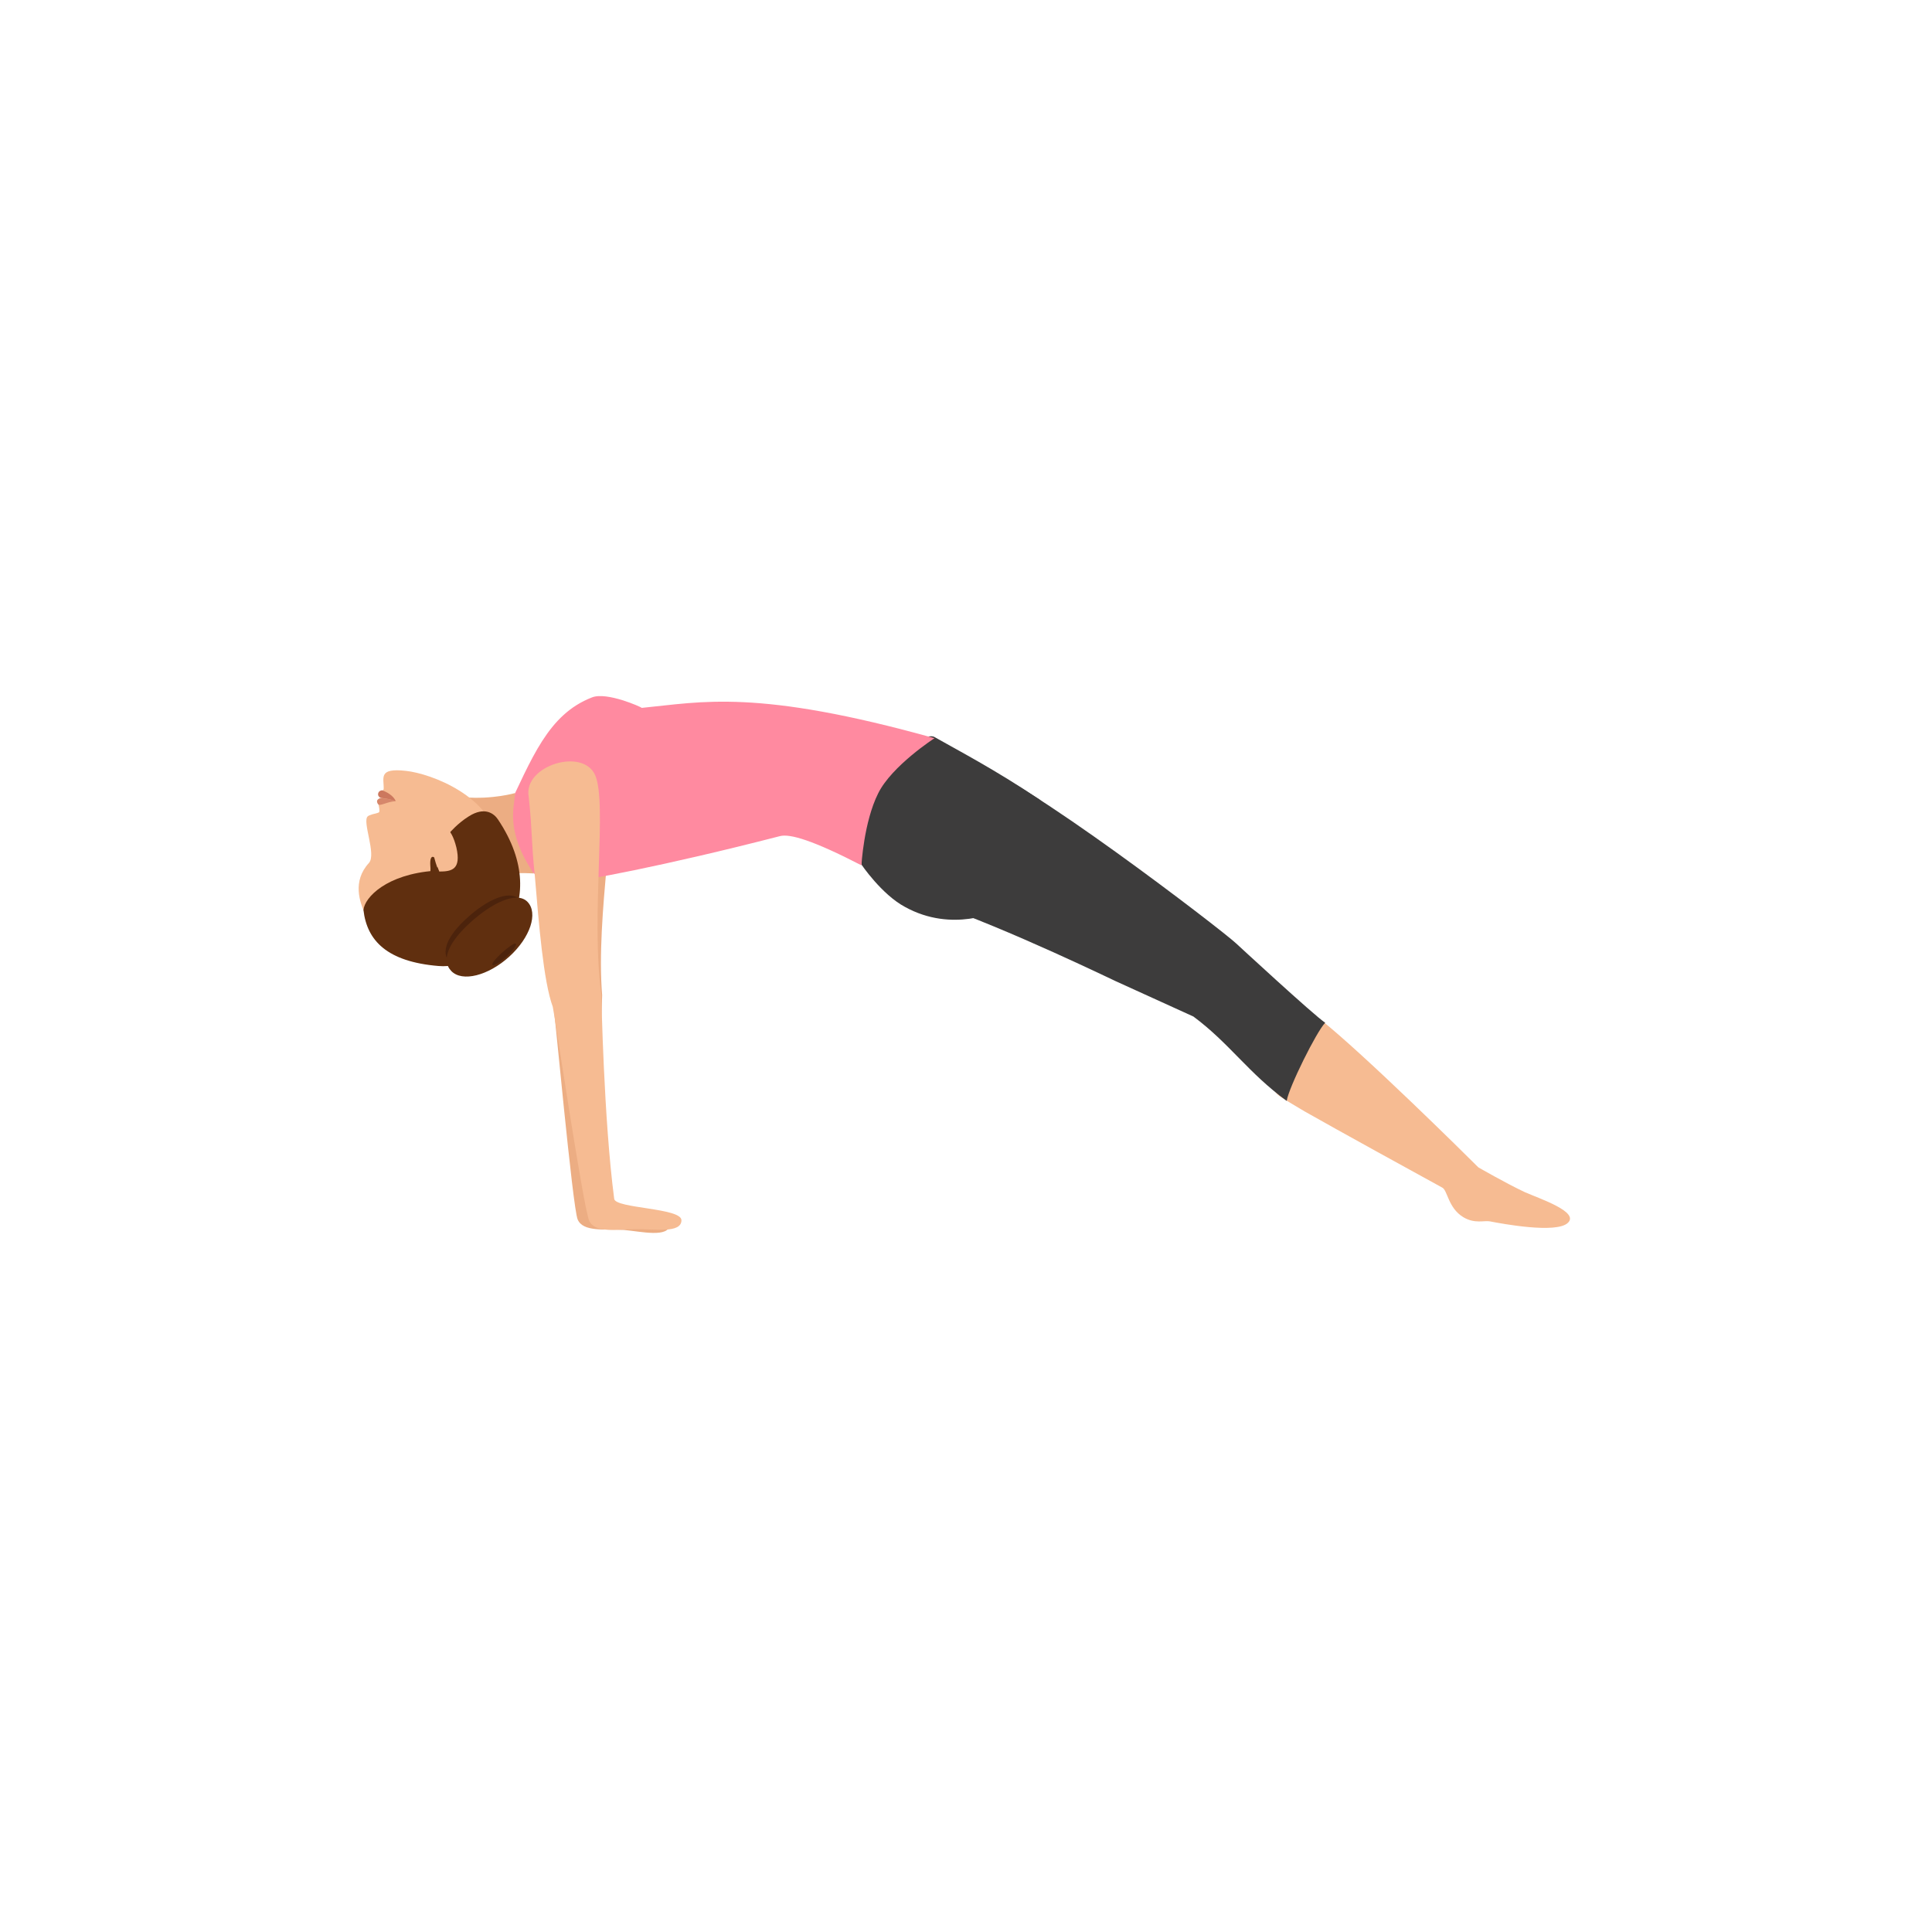
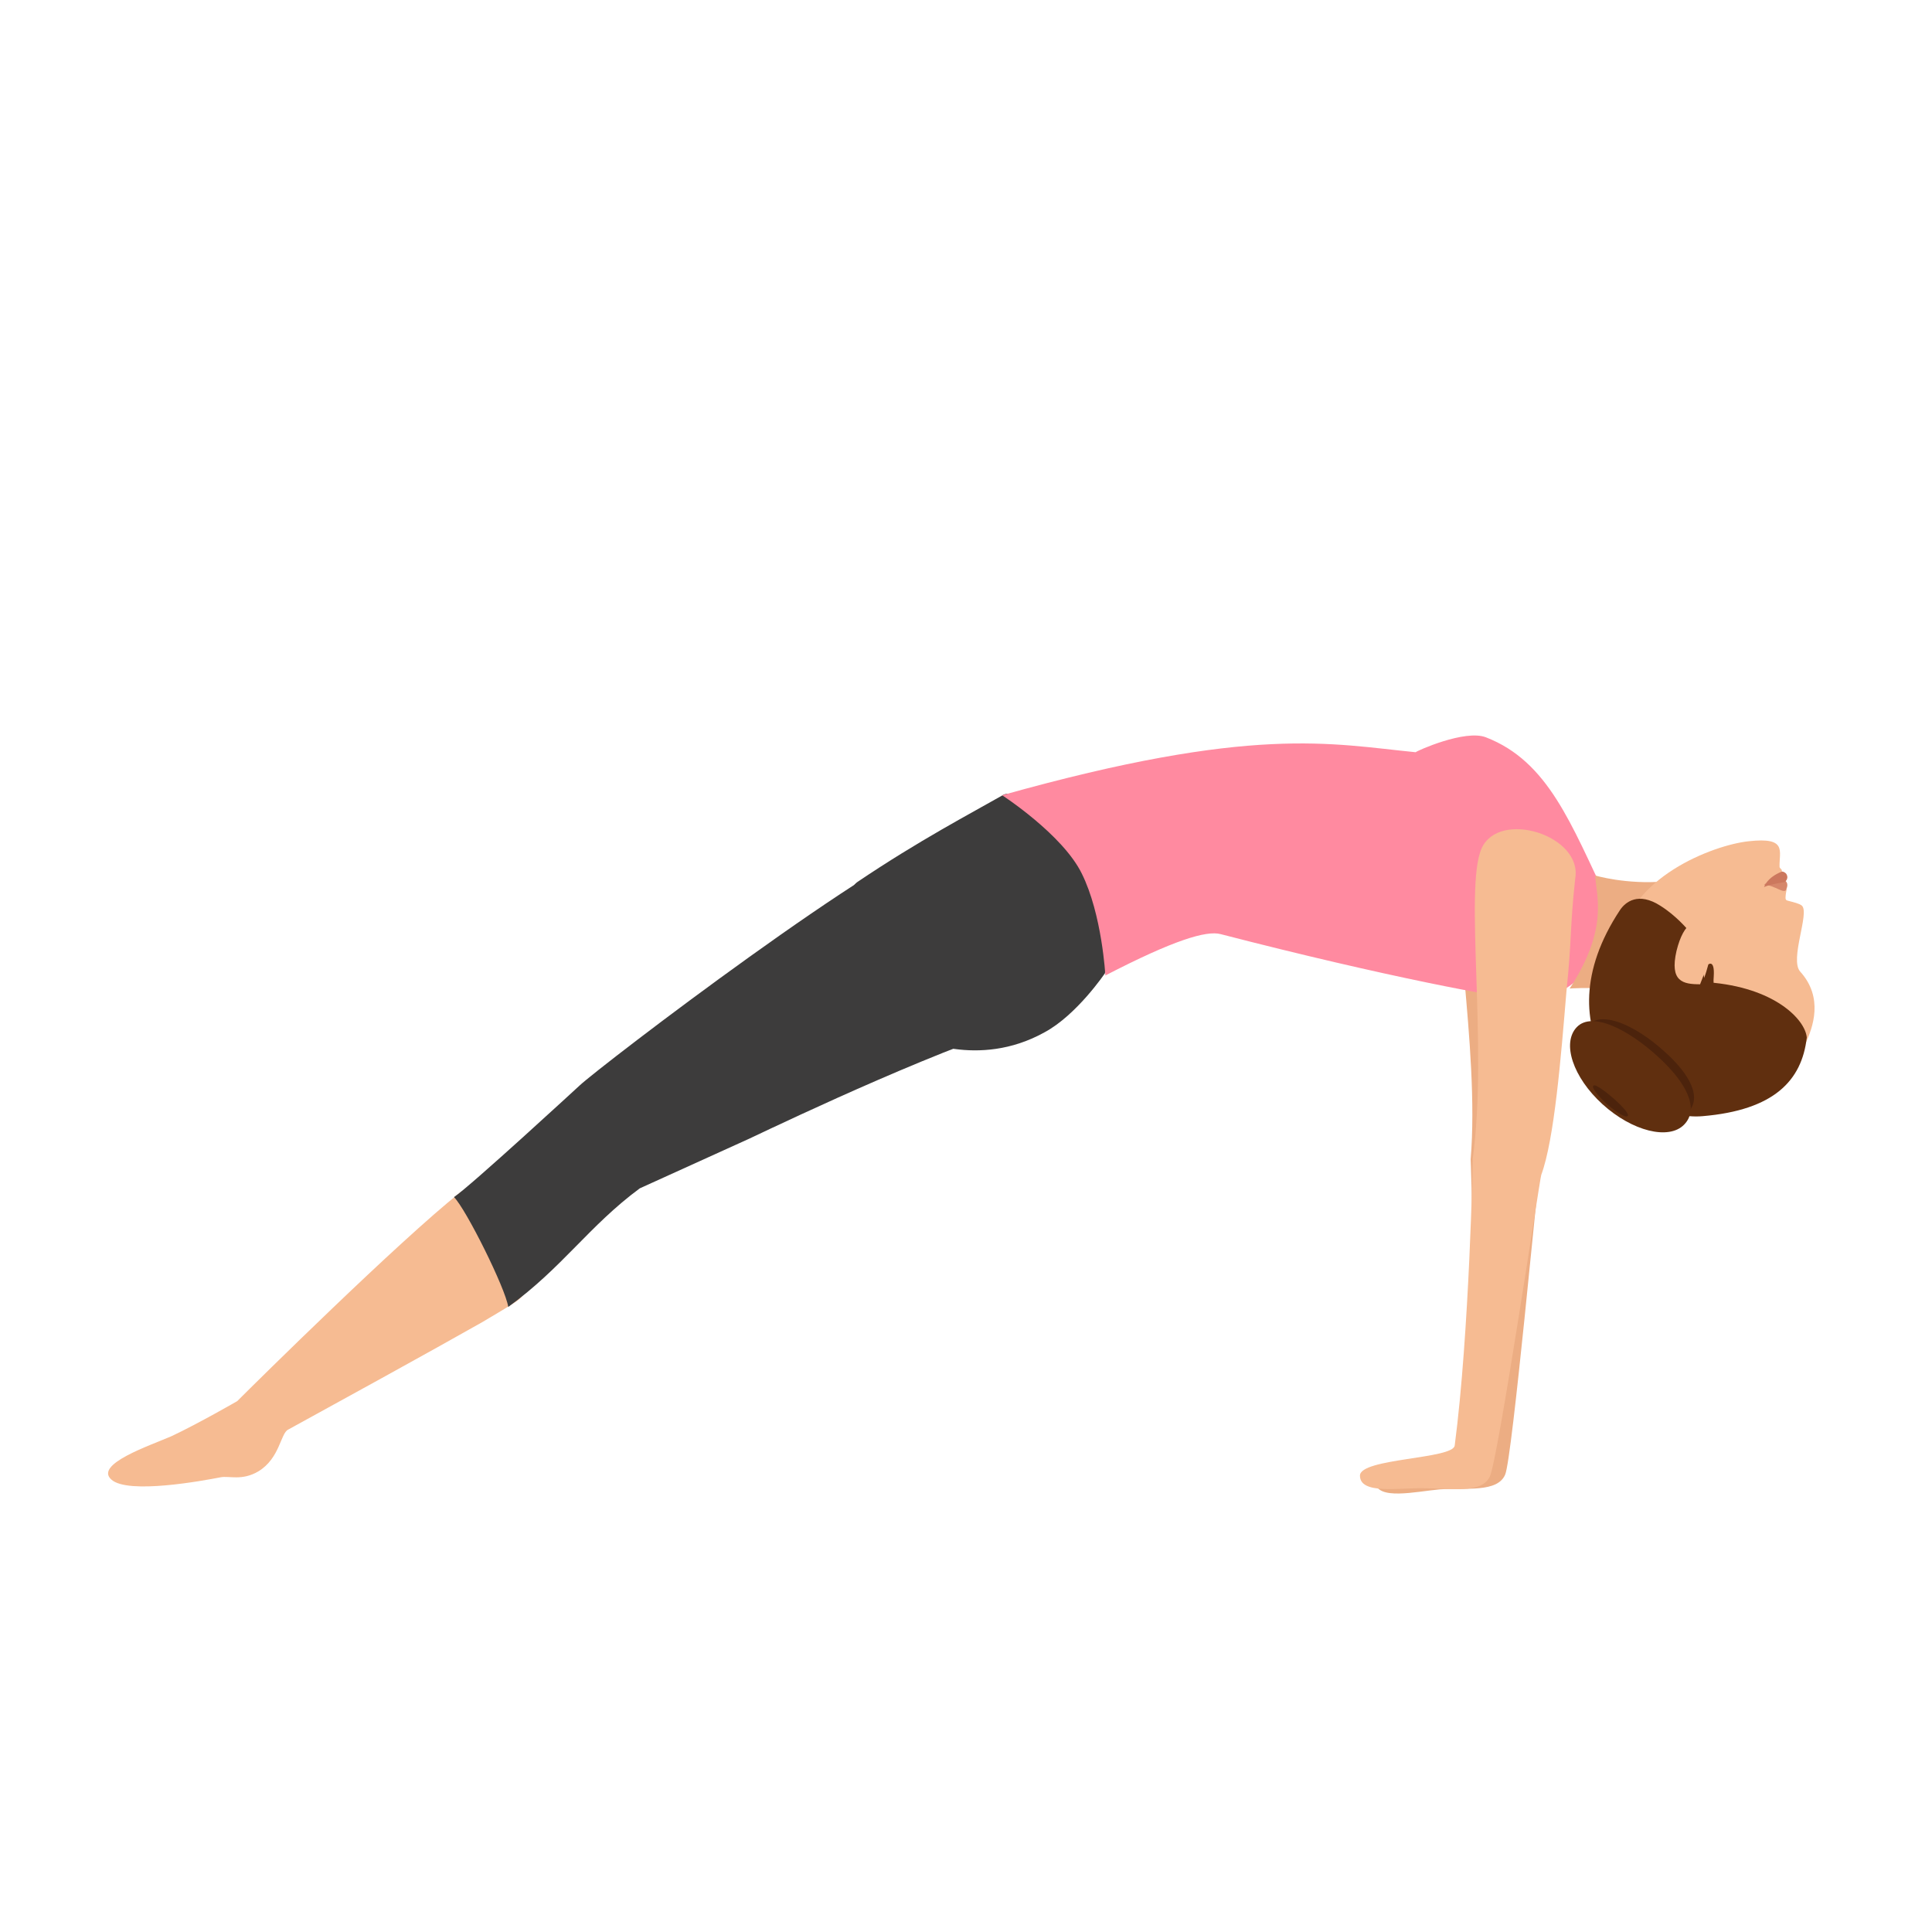
<svg xmlns="http://www.w3.org/2000/svg" width="497" height="497" viewBox="0 0 497 497" fill="none">
-   <path d="M172.3 315C172.5 311.8 155.5 311.1 155.3 308.5C153.7 287.7 154.9 256 154.9 256C153.2 235.3 159.2 206.9 156.4 199.4C153.6 192 138.1 196 139 203.9C139.4 213.2 139 214.9 139.5 224.5C139.8 236.5 140.3 251.6 142.3 258.2C142.6 259.1 147.3 310.7 148.6 313.7C150 317 155.6 316.1 160.5 316.4C164.9 316.8 172.1 318.5 172.3 315Z" fill="#ECAD83" />
-   <path d="M221.6 222.4C221.6 222.4 226.8 230.1 232.8 233.3C245.1 240.1 256.7 234.3 256.7 234.3C256.7 234.3 273.3 209.6 267.3 205.6C256 198 246.2 192.9 240.4 189.6C236.5 187.4 220.5 203.7 220.5 203.7L221.6 222.4Z" fill="#3D3C3C" />
-   <path d="M152.3 179.4C140.9 183.8 136.8 195.2 130.1 209.1C129.5 210.9 131.4 219 134.1 221.9C137.2 225.1 141.2 227.6 145.7 226.9C149.5 226.7 170.3 222.9 200.6 215.1C203.2 214.4 209.2 216.2 221.6 222.6C221.6 222.6 222.2 211.5 225.9 204.1C229.4 197 240.4 189.9 240.4 189.9C194.6 177.1 180.5 180.6 165.1 182.1C165 181.9 156.1 177.9 152.3 179.4Z" fill="#FF8AA0" />
-   <path d="M119.5 205.1L117.6 228.9C124.1 223.6 137.3 224.7 137.3 224.7C129.8 213.5 132.4 207.5 132.5 204C132.6 204 126.7 205.7 119.5 205.1Z" fill="#ECAD83" />
-   <path d="M94.9 222C90.6 226.7 92.5 232.1 94 235.2C98.6 244.8 104.5 246.2 112.2 246.9C122.3 247.8 128.5 221.4 128 216.9C126.7 205 111 199 104.4 198.3C97.2 197.5 98.8 200.1 98.7 203C98.7 203.1 98.3 203.5 98.3 203.5C98.2 204.5 98.1 205.9 97.4 207.1C97.4 207.1 97.6 208 97.6 208.5C97.6 208.8 97.6 209 97.2 209.1C96.1 209.4 95.1 209.6 94.6 210C93.1 211.3 96.9 219.8 94.9 222Z" fill="#F6BB92" />
-   <path d="M101.8 206.1C101.8 206.1 101.1 205.6 97.8 205.3C97.4 205.5 96.6 205.8 97.2 206.8C97.6 207.6 99.5 206.2 101.8 206.1Z" fill="#D6876B" />
-   <path d="M101.8 206.1C101.8 206.1 101.3 204.4 98.3 203.3C97.9 203.3 97.5 203.6 97.4 203.8C96.9 204.7 97.8 205.2 97.8 205.2C101.2 205.7 101.8 206.1 101.8 206.1Z" fill="#CC785E" />
-   <path d="M112.8 248.5C125.2 249.6 143.1 233.2 128.1 210.8C127.1 209.3 124.7 207.4 120.6 210C117.7 211.8 115.6 214.3 115.6 214.3C115 215.1 114.3 215.9 113.6 216.8C112.8 217.8 113.1 224 111.8 224C99.5 224.9 93.8 230.8 93.5 234.1C94.4 242 99.6 247.4 112.8 248.5Z" fill="#602F0F" />
-   <path d="M117.4 218C116 212.4 113.8 211.9 110.5 211.9L111.6 220.6L113 224.2C116.2 224.2 118.7 223.7 117.4 218Z" fill="#F6BB92" />
-   <path d="M133.7 231.4C136.4 234.1 134.5 240 129.6 244.5C124.6 249 118.5 250.4 115.8 247.7C113.1 245 115.2 240.6 120.2 236.1C125.1 231.6 131.1 228.7 133.7 231.4Z" fill="#4C230C" />
-   <path d="M110.7 222.7C110.8 223.7 110.7 224.6 110.6 225.3C110.5 226.3 110.3 227 110.3 227L114 226C114.1 225.5 114.1 224.9 114.1 224.4C114.1 224.4 113.7 224.5 113 224.6H113.1C112.7 223.8 112.2 222.5 111.7 220.6C111.8 220.6 110.5 219.5 110.7 222.7Z" fill="#602F0F" />
-   <path d="M135.7 232C138.5 234.9 136.4 241.2 131 246.1C125.6 251 118.9 252.7 116.1 249.8C113.3 246.9 115.6 242.2 121 237.3C126.4 232.4 132.9 229.1 135.7 232Z" fill="#602F0F" />
-   <path d="M132.7 242.8C133 243.1 131.9 244.6 130.3 246.1C128.6 247.6 127 248.6 126.7 248.2C126.4 247.9 127.4 246.7 129 245.2C130.7 243.7 132.4 242.4 132.7 242.8Z" fill="#4C230C" />
-   <path d="M175.3 313.9C175.3 310.7 158.3 310.9 158 308.4C155.3 287.8 154.7 256 154.7 256C151.9 235.4 156.3 206.7 153.1 199.4C149.9 192.2 134.6 197 136 204.9C137 214.2 136.6 215.9 137.6 225.5C138.6 237.5 139.8 252.5 142.2 259C142.5 259.9 150.1 311.1 151.6 314.1C153.2 317.3 158.7 316.2 163.7 316.2C168.1 316.1 175.3 317.4 175.3 313.9Z" fill="#F6BB92" />
-   <path d="M403.3 314.599C400.3 317.399 386.4 314.799 383.3 314.199C381.8 313.899 379.4 314.899 376.4 313.099C372.5 310.699 372.4 306.199 371 305.499C363.7 301.499 344.4 290.899 335.6 285.899C333.6 284.699 331.5 283.499 329.5 282.199C321.1 276.799 336.8 259.999 339.6 262.199C350.9 271.199 376.6 296.599 380.3 300.299C380.3 300.299 387.4 304.399 392.3 306.699C396.2 308.399 406.4 311.799 403.3 314.599Z" fill="#F6BB92" />
-   <path d="M307 261.5C316.3 268.4 321.1 276 331 283.2C331.5 279.8 338.7 265.3 340.9 263.1C337.9 261.1 318 242.7 318 242.7C314.3 239.2 261.6 198.8 250.4 196.6C246.3 195.7 242.6 195.2 239.5 195C233.5 194.6 226 226.4 233.2 230.2C250.2 234.9 279 248.6 287 252.4C294.5 255.8 307 261.5 307 261.5Z" fill="#3D3C3C" />
+   <path d="M353.791 381.161C353.509 376.664 377.474 375.68 377.756 372.026C380.012 342.795 378.32 298.244 378.32 298.244C380.717 269.153 372.258 229.241 376.205 218.701C380.153 208.301 402.004 213.923 400.735 225.025C400.171 238.095 400.735 240.484 400.03 253.975C399.607 270.84 398.902 292.061 396.083 301.336C395.66 302.601 389.034 375.118 387.201 379.334C385.228 383.972 377.333 382.707 370.426 383.129C364.223 383.691 354.073 386.08 353.791 381.161Z" fill="#ECAD83" />
+   <path d="M284.256 250.344C284.256 250.344 277.014 261.109 268.658 265.582C251.527 275.089 235.372 266.98 235.372 266.98C235.372 266.98 212.252 232.449 220.609 226.857C236.346 216.232 249.995 209.102 258.073 204.489C263.505 201.413 285.788 224.201 285.788 224.201L284.256 250.344Z" fill="#3D3C3C" />
+   <path d="M382.265 189.679C398.372 195.919 404.165 212.084 413.631 231.795C414.479 234.347 411.794 245.833 407.979 249.945C403.599 254.483 397.948 258.028 391.59 257.035C386.221 256.752 356.832 251.363 314.022 240.303C310.348 239.31 301.871 241.862 284.351 250.938C284.351 250.938 283.503 235.198 278.275 224.704C273.33 214.636 257.788 204.569 257.788 204.569C322.499 186.418 342.421 191.381 364.18 193.508C364.321 193.224 376.896 187.552 382.265 189.679Z" fill="#FF8AA0" />
+   <path d="M428.184 226.749L430.788 260.203C421.879 252.753 403.788 254.3 403.788 254.3C414.067 238.557 410.504 230.123 410.367 225.203C410.23 225.203 418.316 227.593 428.184 226.749Z" fill="#ECAD83" />
+   <path d="M463.097 249.942C469.108 256.592 466.452 264.232 464.355 268.618C457.925 282.2 449.677 284.181 438.914 285.171C424.795 286.445 416.128 249.093 416.827 242.726C418.645 225.89 440.591 217.401 449.817 216.411C459.882 215.279 457.645 218.957 457.785 223.06C457.785 223.202 458.344 223.768 458.344 223.768C458.484 225.183 458.624 227.163 459.602 228.861C459.602 228.861 459.323 230.134 459.323 230.842C459.323 231.266 459.323 231.549 459.882 231.691C461.419 232.115 462.817 232.398 463.516 232.964C465.613 234.803 460.301 246.829 463.097 249.942Z" fill="#F6BB92" />
+   <path d="M453.788 227.578C453.788 227.578 454.66 226.719 458.772 226.203C459.27 226.547 460.267 227.062 459.519 228.781C459.021 230.155 456.654 227.75 453.788 227.578Z" fill="#D6876B" />
+   <path d="M453.788 228.203C453.788 228.203 454.447 225.775 458.402 224.203C458.93 224.203 459.457 224.632 459.589 224.917C460.248 226.203 459.061 226.917 459.061 226.917C454.579 227.632 453.788 228.203 453.788 228.203Z" fill="#CC785E" />
+   <path d="M437.976 287.13C420.75 288.676 395.883 265.623 416.721 234.137C418.111 232.028 421.445 229.358 427.14 233.012C431.169 235.542 434.087 239.057 434.087 239.057C434.92 240.181 435.892 241.306 436.865 242.571C437.976 243.976 437.56 252.691 439.366 252.691C456.453 253.956 464.371 262.25 464.788 266.888C463.538 277.993 456.314 285.584 437.976 287.13Z" fill="#602F0F" />
+   <path d="M431.272 244.634C433.203 236.894 436.237 236.203 440.788 236.203L439.271 248.228L437.34 253.203C432.927 253.203 429.479 252.512 431.272 244.634Z" fill="#F6BB92" />
+   <path d="M408.547 263.65C404.693 267.401 407.405 275.599 414.399 281.851C421.536 288.104 430.242 290.049 434.096 286.297C437.95 282.546 434.953 276.433 427.816 270.18C420.822 263.928 412.258 259.898 408.547 263.65Z" fill="#4C230C" />
+   <path d="M440.857 251.11C440.716 252.519 440.857 253.787 440.998 254.774C441.139 256.182 441.421 257.169 441.421 257.169L436.208 255.76C436.067 255.055 436.067 254.21 436.067 253.506C436.067 253.506 436.631 253.646 437.617 253.787H437.476C438.04 252.66 438.744 250.829 439.448 248.152C439.308 248.152 441.139 246.602 440.857 251.11Z" fill="#602F0F" />
+   <path d="M405.636 264.213C401.691 268.299 404.65 277.175 412.258 284.078C419.866 290.982 429.306 293.377 433.251 289.291C437.195 285.206 433.955 278.584 426.347 271.68C418.739 264.777 409.581 260.127 405.636 264.213Z" fill="#602F0F" />
+   <path d="M409.861 279.308C409.418 279.74 411.041 281.898 413.4 284.055C415.908 286.213 418.267 287.651 418.71 287.076C419.152 286.644 417.677 284.918 415.318 282.761C412.811 280.603 410.303 278.733 409.861 279.308Z" fill="#4C230C" />
+   <path d="M349.844 379.601C349.844 375.092 373.795 375.374 374.218 371.852C378.022 342.828 378.867 298.025 378.867 298.025C382.812 269.002 376.613 228.567 381.121 218.282C385.63 208.138 407.186 214.9 405.214 226.031C403.805 239.133 404.368 241.529 402.959 255.054C401.55 271.961 399.86 293.094 396.478 302.252C396.056 303.52 385.348 375.656 383.235 379.883C380.981 384.391 373.232 382.841 366.187 382.841C359.988 382.7 349.844 384.532 349.844 379.601Z" fill="#F6BB92" />
+   <path d="M28.616 380.585C32.843 384.53 52.427 380.867 56.794 380.021C58.908 379.599 62.289 381.008 66.516 378.472C72.01 375.09 72.151 368.75 74.124 367.764C84.409 362.128 111.6 347.194 123.999 340.149C126.817 338.459 129.775 336.768 132.593 334.937C144.428 327.329 122.308 303.659 118.363 306.759C102.443 319.439 66.234 355.225 61.021 360.438C61.021 360.438 51.018 366.214 44.114 369.455C38.619 371.85 24.249 376.64 28.616 380.585Z" fill="#F6BB92" />
+   <path d="M164.582 305.696C151.47 315.397 144.703 326.081 130.746 336.203C130.041 331.423 119.89 311.039 116.788 307.946C121.018 305.134 149.074 279.267 149.074 279.267C154.29 274.346 228.589 217.551 244.379 214.458C250.16 213.192 255.376 212.49 259.746 212.208C268.206 211.646 278.779 256.352 268.628 261.694C244.661 268.301 204.058 287.561 192.779 292.903C182.205 297.683 164.582 305.696 164.582 305.696Z" fill="#3D3C3C" />
</svg>
